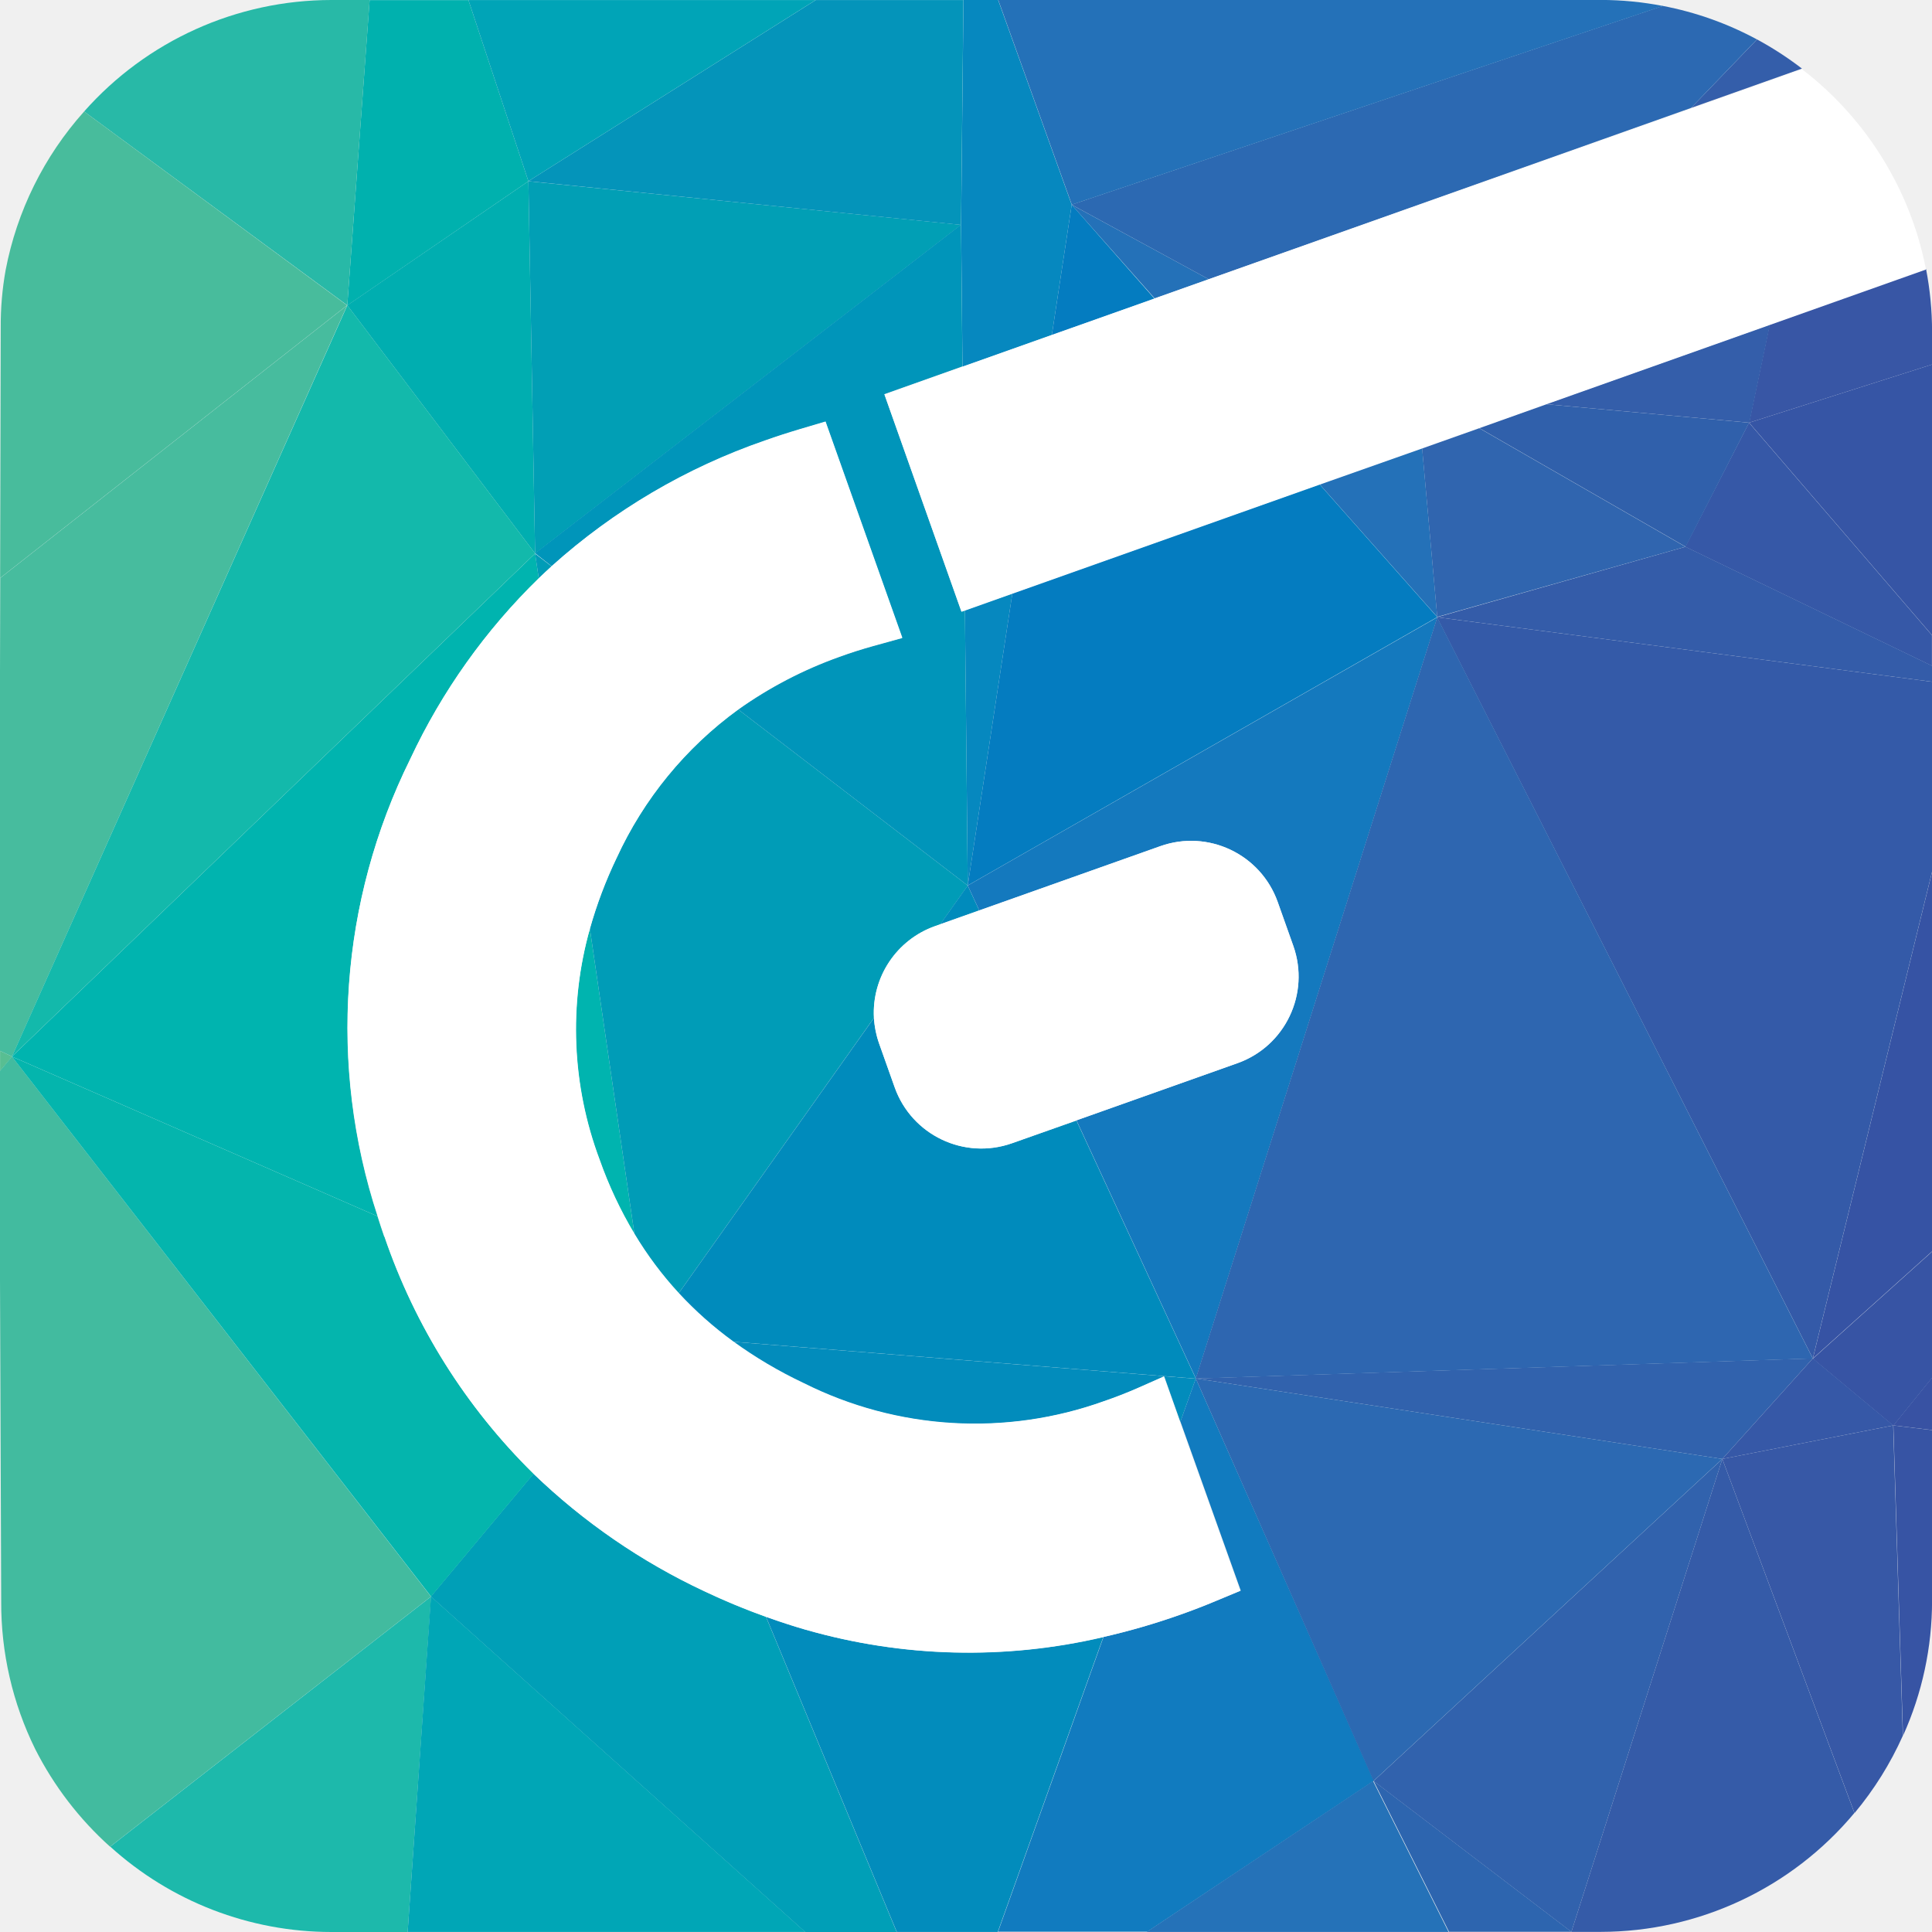
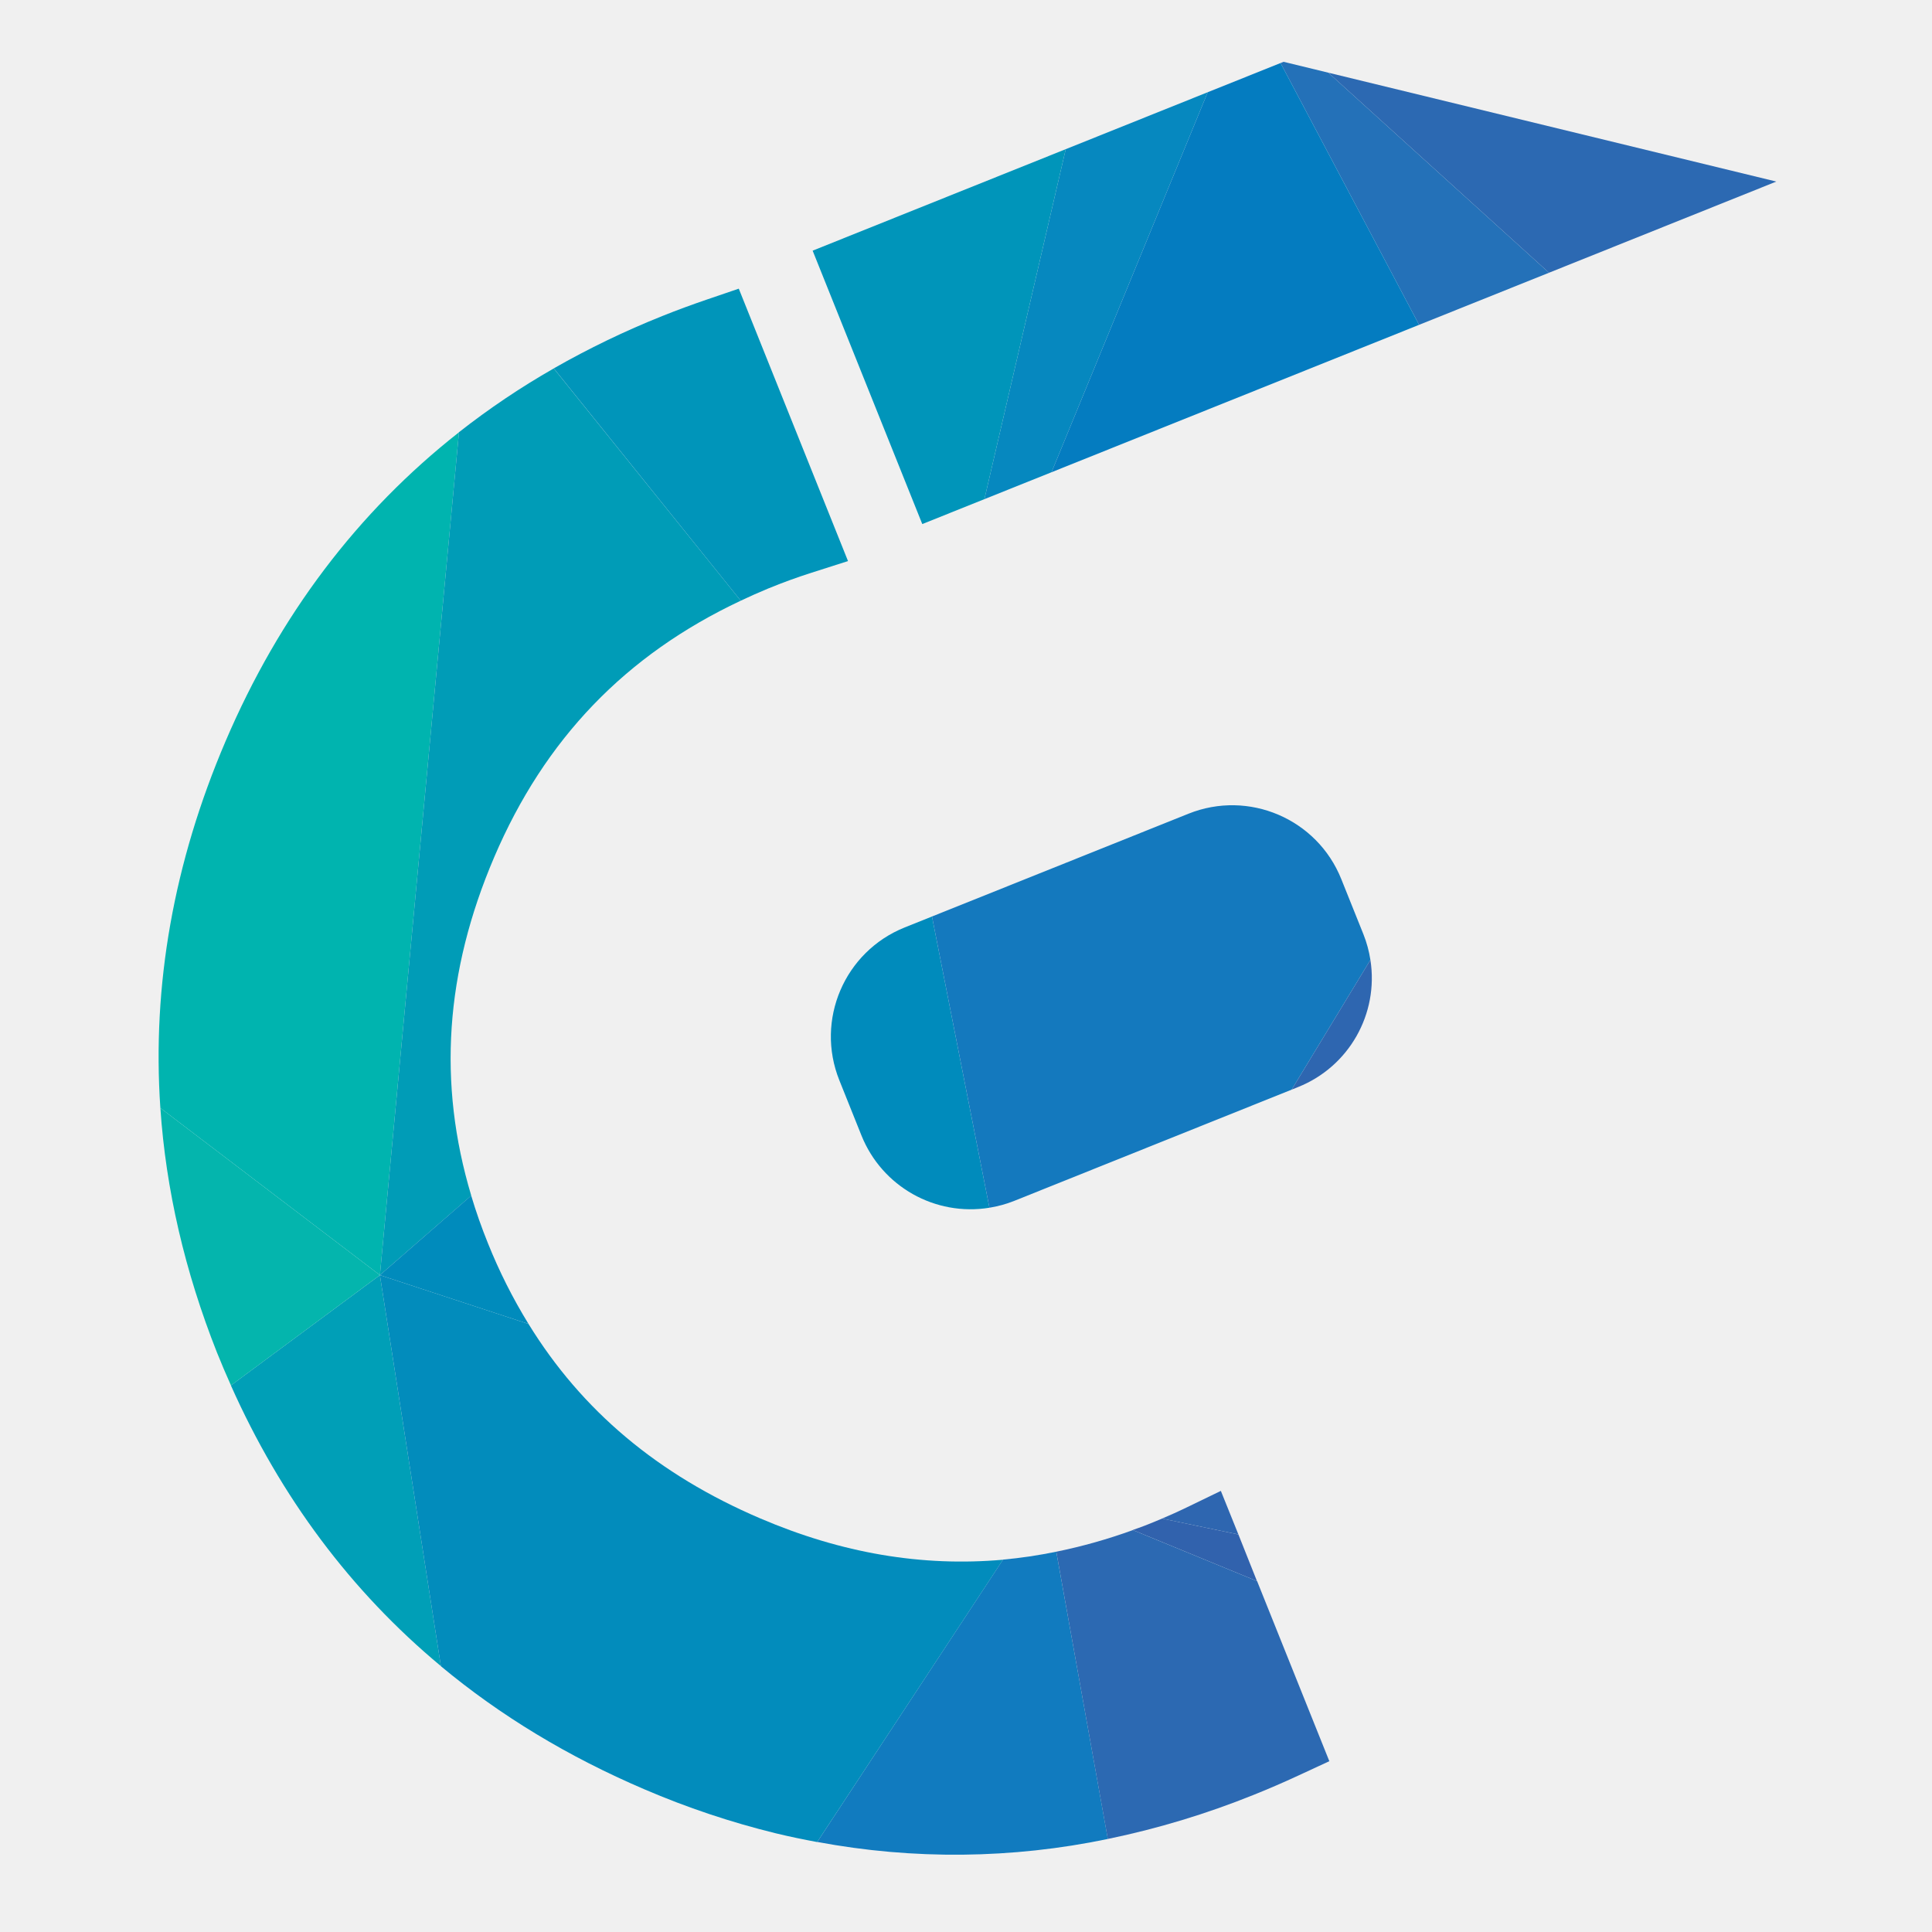
- <svg xmlns="http://www.w3.org/2000/svg" width="32" height="32">
+ <svg xmlns="http://www.w3.org/2000/svg" id="Layer_1" viewBox="0 0 1000 1000">
  <defs>
    <style>
-             .cls-1{fill:#3852a3}.cls-2{fill:#3754a4}.cls-3{fill:#3653a4}.cls-4{fill:#00b1ae}.cls-5{fill:#28b9a7}.cls-6{fill:#58be92}.cls-7{fill:#48bc9c}.cls-8{fill:#47bc9e}.cls-9{fill:#3658a7}.cls-10{fill:#00b4af}.cls-11{fill:#009fb7}.cls-12{fill:#42bb9f}.cls-13{fill:#1db9ab}.cls-14{fill:#00aeb0}.cls-15{fill:#04b5ad}.cls-16{fill:#13b9ab}.cls-17{fill:#117bbf}.cls-18{fill:#00a6b6}.cls-19{fill:#345aa8}.cls-20{fill:#345ca9}.cls-21{fill:#2d65af}.cls-22{fill:#0688bf}.cls-23{fill:#019fb5}.cls-24{fill:#0494ba}.cls-25{fill:#00a4b7}.cls-26{fill:#009cb7}.cls-27{fill:#0095ba}.cls-28{fill:#2471b8}.cls-29{fill:#3856a5}.cls-30{fill:#008bbc}.cls-31{fill:#028cbc}.cls-32{fill:#047cc0}.cls-33{fill:#3162ad}.cls-34{fill:#2c69b2}.cls-35{fill:#3655a5}.cls-36{fill:#1479be}.cls-37{fill:#2572b8}.cls-38{fill:#355ba8}.cls-39{fill:#2e66b0}.cls-40{fill:#3065af}.cls-41{fill:#3060ab}.cls-42{fill:#345eaa}.cls-43{fill:#335daa}.cls-44{fill:#3758a6}.cls-45{fill:#fff}
-         </style>
+       .cls-1{fill:#00b4af;}.cls-2{fill:#009fb7;}.cls-3{fill:#04b5ad;}.cls-4{fill:#117bbf;}.cls-5{fill:#0688bf;}.cls-6{fill:#009cb7;}.cls-7{fill:#0095ba;}.cls-8{fill:#2471b8;}.cls-9{fill:#008bbc;}.cls-10{fill:#028cbc;}.cls-11{fill:#047cc0;}.cls-12{fill:#3162ad;}.cls-13{fill:#2c69b2;}.cls-14{fill:#1479be;}.cls-15{fill:#2e66b0;}
+     </style>
  </defs>
-   <g id="favicon_32" transform="translate(-135.65 -163.346)">
-     <path id="Path_393" d="M221.725 226.379v-.869l-.641.792z" class="cls-1" data-name="Path 393" transform="translate(-54.074 -39.347)" />
-     <path id="Path_394" d="M218.785 222.7l.641-.792v-2.091l-1.974 1.773z" class="cls-2" data-name="Path 394" transform="translate(-51.775 -35.74)" />
-     <path id="Path_395" d="M219.426 208.975v-6.285l-1.974 8.058z" class="cls-3" data-name="Path 395" transform="translate(-51.775 -24.902)" />
-     <path id="Path_396" d="M154.32 166.348l-.993-3h-1.637l-.37 5.057z" class="cls-4" data-name="Path 396" transform="translate(-9.918)" />
-     <path id="Path_397" d="M144.174 163.347h-.636a5.472 5.472 0 0 0-4.094 1.847l4.359 3.21z" class="cls-5" data-name="Path 397" transform="translate(-2.401 -.001)" />
-     <path id="Path_398" d="M135.651 210.766v.333l.2-.239z" class="cls-6" data-name="Path 398" transform="translate(0 -30.014)" />
-     <path id="Path_399" d="M221.244 232.808a5.426 5.426 0 0 0 .481-2.235v-2.827l-.641-.077z" class="cls-2" data-name="Path 399" transform="translate(-54.074 -40.713)" />
-     <path id="Path_400" d="M137.052 168.378a5.48 5.48 0 0 0-1.3 2.628 5.2 5.2 0 0 0-.081.946l-.01 4.153 5.746-4.517z" class="cls-7" data-name="Path 400" transform="translate(-.009 -3.185)" />
-     <path id="Path_401" d="M141.4 177.123l-5.746 4.517-.005 1.94v5.891l.2.094z" class="cls-8" data-name="Path 401" transform="translate(0 -8.72)" />
-     <path id="Path_402" d="M211.7 184.476l4.085 1.972v-.508l-3.03-3.52z" class="cls-9" data-name="Path 402" transform="translate(-48.136 -12.073)" />
-     <path id="Path_403" d="M142.783 191.73a10.233 10.233 0 0 1 2.13-2.994l-.061-.414-8.665 8.332 6.055 2.645a10.023 10.023 0 0 1 .541-7.569" class="cls-10" data-name="Path 403" transform="translate(-.339 -15.808)" />
-     <path id="Path_404" d="M162.023 209.08a6.791 6.791 0 0 0 .58 1.234l-.739-5.064a6.15 6.15 0 0 0 .159 3.83" class="cls-10" data-name="Path 404" transform="translate(-16.444 -26.523)" />
-     <path id="Path_405" d="M159.63 231.793a10.487 10.487 0 0 1-2.831-1.948l-1.7 2.034 6.2 5.557h1.516l-2.165-5.22a10.984 10.984 0 0 1-1.022-.424" class="cls-11" data-name="Path 405" transform="translate(-12.313 -42.09)" />
-     <path id="Path_406" d="M135.848 211.022l-.2.239v2.924l.022 5.863a5.469 5.469 0 0 0 .563 2.444 5.531 5.531 0 0 0 1.24 1.617l5.315-4.143z" class="cls-12" data-name="Path 406" transform="translate(0 -30.176)" />
-     <path id="Path_407" d="M140.624 239.529a5.455 5.455 0 0 0 3.661 1.414h1.265l.389-5.557z" class="cls-13" data-name="Path 407" transform="translate(-3.148 -45.597)" />
-     <path id="Path_408" d="M154.32 171.524l-3 2.055 3.111 4.111z" class="cls-14" data-name="Path 408" transform="translate(-9.918 -5.176)" />
-     <path id="Path_409" d="M142.352 214.005c-.04-.113-.075-.226-.111-.338l-6.055-2.645 6.943 8.943 1.7-2.034a10.054 10.054 0 0 1-2.473-3.926" class="cls-15" data-name="Path 409" transform="translate(-.339 -30.176)" />
-     <path id="Path_410" d="M141.742 177.123l-5.555 12.442 8.665-8.332z" class="cls-16" data-name="Path 410" transform="translate(-.339 -8.72)" />
-     <path id="Path_411" d="M183.95 225.55l-.255.714 1 2.8-.406.169c-.192.08-.388.156-.588.227a11.323 11.323 0 0 1-1.279.371l-1.747 4.882h2.472l3.753-2.5z" class="cls-17" data-name="Path 411" transform="translate(-28.494 -39.372)" />
-     <path id="Path_412" d="M154.042 240.943h6.586l-6.2-5.557z" class="cls-18" data-name="Path 412" transform="translate(-11.64 -45.598)" />
-     <path id="Path_413" d="M206.724 203.474l1.974-8.058v-3.149l-8.2-1.069z" class="cls-19" data-name="Path 413" transform="translate(-41.048 -17.629)" />
-     <path id="Path_414" d="M200.5 189.186l8.2 1.069v-.264l-4.085-1.972z" class="cls-20" data-name="Path 414" transform="translate(-41.048 -15.617)" />
-     <path id="Path_415" d="M197.628 243.709l1.251 2.5h2.027z" class="cls-21" data-name="Path 415" transform="translate(-39.228 -50.866)" />
-     <path id="Path_416" d="M179.039 169.419l1.48-.526.329-2.156-1.219-3.391h-.574l-.039 3.724z" class="cls-22" data-name="Path 416" transform="translate(-27.447)" />
-     <path id="Path_417" d="M179.976 190.122l-.786.279.047 4.56z" class="cls-22" data-name="Path 417" transform="translate(-27.558 -16.948)" />
-     <path id="Path_418" d="M166.658 172.247l-7.166-.722.111 6.166z" class="cls-23" data-name="Path 418" transform="translate(-15.09 -5.177)" />
-     <path id="Path_419" d="M166.658 167.071l.039-3.724h-2.446l-4.759 3z" class="cls-24" data-name="Path 419" transform="translate(-15.09)" />
-     <path id="Path_420" d="M162.539 163.347h-5.751l.993 3z" class="cls-25" data-name="Path 420" transform="translate(-13.379)" />
-     <path id="Path_421" d="M162.706 197.825a7.259 7.259 0 0 0-.44 1.165l.739 5.064a6 6 0 0 0 .731.977l3.235-4.563a1.523 1.523 0 0 1 1.011-1.519l.088-.031.455-.641-3.8-2.916a6.281 6.281 0 0 0-2.019 2.465" class="cls-26" data-name="Path 421" transform="translate(-16.846 -20.263)" />
-     <path id="Path_422" d="M159.856 188.736c.07-.069.142-.137.214-.2l-.275-.211z" class="cls-26" data-name="Path 422" transform="translate(-15.282 -15.808)" />
-     <path id="Path_423" d="M160.07 179.147a10.324 10.324 0 0 1 3.529-2.078c.195-.069.388-.131.582-.189l.422-.125 1.271 3.582-.48.133c-.19.053-.38.113-.565.181a6.887 6.887 0 0 0-1.668.869l3.8 2.916-.047-4.56-.059.021-1.276-3.6 1.294-.46-.023-2.349-7.055 5.443z" class="cls-27" data-name="Path 423" transform="translate(-15.282 -6.422)" />
-     <path id="Path_424" d="M186.277 173.818l-2.27-1.234 1.375 1.551z" class="cls-28" data-name="Path 424" transform="translate(-30.607 -5.847)" />
-     <path id="Path_425" d="M196.889 183.558l-1.7.6 1.951 2.2z" class="cls-28" data-name="Path 425" transform="translate(-37.684 -12.793)" />
-     <path id="Path_426" d="M214.577 178.029l3.03-.964v-.552a5.454 5.454 0 0 0-.1-1.031l-2.589.919z" class="cls-29" data-name="Path 426" transform="translate(-49.956 -7.682)" />
-     <path id="Path_427" d="M171.792 211.352a1.524 1.524 0 0 1-1.944-.925l-.258-.726a1.528 1.528 0 0 1-.085-.425l-3.236 4.563a6.134 6.134 0 0 0 .9.8l7.667.612-1.978-4.275z" class="cls-30" data-name="Path 427" transform="translate(-19.379 -29.07)" />
-     <path id="Path_428" d="M178.723 203.716l-.191-.412-.455.641z" class="cls-30" data-name="Path 428" transform="translate(-26.854 -25.291)" />
-     <path id="Path_429" d="M169.887 224.575a6.324 6.324 0 0 0 4.975.3c.183-.062.367-.134.546-.212l.456-.2.266.75.255-.714-7.667-.612a7.275 7.275 0 0 0 1.168.691" class="cls-31" data-name="Path 429" transform="translate(-20.93 -38.317)" />
-     <path id="Path_430" d="M170.876 236.521c-.22-.063-.439-.136-.658-.215l2.165 5.219h1.672l1.747-4.882a9.774 9.774 0 0 1-4.926-.123" class="cls-31" data-name="Path 430" transform="translate(-21.879 -46.18)" />
-     <path id="Path_431" d="M187.093 187.4l-1.95-2.2-5.087 1.806-.739 4.839z" class="cls-32" data-name="Path 431" transform="translate(-27.638 -13.833)" />
-     <path id="Path_432" d="M183.441 172.584l-.329 2.156 1.7-.6z" class="cls-32" data-name="Path 432" transform="translate(-30.04 -5.847)" />
-     <path id="Path_433" d="M200.905 237.014l2.5-7.832-5.777 5.333z" class="cls-33" data-name="Path 433" transform="translate(-39.228 -41.67)" />
-     <path id="Path_434" d="M189.607 224.975l8.721 1.333 1.5-1.666z" class="cls-33" data-name="Path 434" transform="translate(-34.151 -38.797)" />
-     <path id="Path_435" d="M192.551 232.215l5.777-5.333-8.721-1.333z" class="cls-34" data-name="Path 435" transform="translate(-34.151 -39.371)" />
-     <path id="Path_436" d="M217.607 184.278v-4.484l-3.03.964z" class="cls-35" data-name="Path 436" transform="translate(-49.956 -10.411)" />
-     <path id="Path_437" d="M179.317 195.642l.191.412 3-1.064a1.522 1.522 0 0 1 1.944.925l.258.726a1.523 1.523 0 0 1-.926 1.944l-2.666.946 1.978 4.276 4-12.609z" class="cls-36" data-name="Path 437" transform="translate(-27.638 -17.629)" />
-     <path id="Path_438" d="M187.4 246.211h5l-1.251-2.5z" class="cls-37" data-name="Path 438" transform="translate(-32.757 -50.866)" />
-     <path id="Path_439" d="M209.056 229.182l-2.5 7.832H207.044a5.48 5.48 0 0 0 4.2-1.97z" class="cls-38" data-name="Path 439" transform="translate(-44.879 -41.67)" />
-     <path id="Path_440" d="M193.606 191.2l-4 12.609 10.221-.333z" class="cls-39" data-name="Path 440" transform="translate(-34.151 -17.629)" />
-     <path id="Path_441" d="M204.181 184.622l-3.426-1.97-.936.332.251 2.8z" class="cls-40" data-name="Path 441" transform="translate(-40.615 -12.22)" />
-     <path id="Path_442" d="M206.849 181.891l-3.377-.307-1.1.392 3.426 1.97z" class="cls-41" data-name="Path 442" transform="translate(-42.228 -11.544)" />
-     <path id="Path_443" d="M209.1 177.987l-3.718 1.32 3.377.307z" class="cls-42" data-name="Path 443" transform="translate(-44.133 -9.267)" />
-     <path id="Path_444" d="M213.793 165.609a5.536 5.536 0 0 0-.744-.483l-1.093 1.135z" class="cls-42" data-name="Path 444" transform="translate(-48.297 -1.127)" />
-     <path id="Path_445" d="M206.557 250.522h.025-.025z" class="cls-43" data-name="Path 445" transform="translate(-44.879 -55.176)" />
-     <path id="Path_446" d="M214.866 224.642l-1.5 1.666 2.833-.556z" class="cls-9" data-name="Path 446" transform="translate(-49.189 -38.797)" />
-     <path id="Path_447" d="M186.277 168.141l7.989-2.837 1.092-1.135a5.428 5.428 0 0 0-1.56-.555l-9.792 3.292z" class="cls-34" data-name="Path 447" transform="translate(-30.607 -.17)" />
-     <path id="Path_448" d="M191.7 163.445a5.453 5.453 0 0 0-1.027-.1h-9.984l1.219 3.391z" class="cls-28" data-name="Path 448" transform="translate(-28.505)" />
-     <path id="Path_449" d="M213.366 228.224l2.19 5.865a5.509 5.509 0 0 0 .8-1.281l-.16-5.139z" class="cls-44" data-name="Path 449" transform="translate(-49.189 -40.713)" />
-     <path id="Path_450" d="M176.091 202.7a1.523 1.523 0 0 0-1.011 1.519 1.546 1.546 0 0 0 .086.425l.258.726a1.524 1.524 0 0 0 1.944.925l1.066-.378 2.666-.947a1.522 1.522 0 0 0 .925-1.944l-.258-.726a1.523 1.523 0 0 0-1.944-.925l-3 1.065-.645.229z" class="cls-45" data-name="Path 450" transform="translate(-24.955 -24.014)" />
-     <path id="Path_451" d="M164.4 198.389a7.414 7.414 0 0 1-.546.212 6.324 6.324 0 0 1-4.975-.3 7.274 7.274 0 0 1-1.168-.691 6.153 6.153 0 0 1-.9-.8 5.974 5.974 0 0 1-.731-.977 6.808 6.808 0 0 1-.58-1.234 6.149 6.149 0 0 1-.159-3.829 7.263 7.263 0 0 1 .44-1.165 6.28 6.28 0 0 1 2.019-2.465 6.873 6.873 0 0 1 1.668-.869 7.57 7.57 0 0 1 .565-.181l.481-.133-1.272-3.582-.422.125q-.291.086-.582.189a10.323 10.323 0 0 0-3.529 2.078c-.073.066-.144.134-.214.2a10.234 10.234 0 0 0-2.13 2.994 10.021 10.021 0 0 0-.541 7.569c.036.113.071.226.111.338a10.055 10.055 0 0 0 2.465 3.932 10.486 10.486 0 0 0 2.831 1.948 11.146 11.146 0 0 0 1.68.638 9.779 9.779 0 0 0 4.926.123 11.307 11.307 0 0 0 1.279-.371c.2-.071.4-.147.588-.227l.406-.169-1-2.8-.266-.75z" class="cls-45" data-name="Path 451" transform="translate(-9.918 -12.048)" />
-     <path id="Path_452" d="M180.925 169.93l-.895.318-1.7.605-1.48.525-1.295.46 1.277 3.6.059-.021.785-.279 5.087-1.806 1.7-.6.936-.332 1.1-.392 3.718-1.32 2.589-.919a5.507 5.507 0 0 0-2.056-3.319l-1.836.652z" class="cls-45" data-name="Path 452" transform="translate(-25.255 -1.959)" />
-   </g>
+   <path class="cls-1" d="M237.57,223.74c-52.48,41.26-92.94,94.71-120.81,159.9C89.85,446.57,78.67,510.07,83,573.49L196.64,660Z" />
+   <path class="cls-2" d="M119.51,717.09c25.86,58,62.2,106.59,108.7,145.29L196.64,660Z" />
+   <path class="cls-3" d="M83,573.49q4.31,63.43,29.31,126.59c2.3,5.77,4.74,11.42,7.23,17L196.64,660Z" />
+   <path class="cls-4" d="M519.15,807.26,423,953.39a388,388,0,0,0,150.42-1.54L546.73,803.16A250.78,250.78,0,0,1,519.15,807.26Z" />
+   <polygon class="cls-5" points="551.62 77.21 509.53 258.36 544.27 244.43 625.12 47.73 551.62 77.21" />
+   <path class="cls-6" d="M243.92,618.85c-17.46-58.23-13.52-115.78,11.88-175.19,26.14-61.15,68-104.69,127.6-132.74L286.62,190.7a404.35,404.35,0,0,0-49.05,33L196.64,660Z" />
+   <path class="cls-7" d="M397.64,304.6c7.29-3,14.78-5.72,22.29-8.12l19-6.07-56.54-141-16.65,5.68c-7.63,2.61-15.28,5.41-22.92,8.48a449.3,449.3,0,0,0-56.18,27.1L383.4,310.92C388.05,308.73,392.77,306.61,397.64,304.6Z" />
+   <polygon class="cls-7" points="420.62 129.74 477.37 271.25 509.53 258.36 551.62 77.21 420.62 129.74" />
+   <polygon class="cls-8" points="664.38 31.99 662.81 32.62 734.52 168.13 801.76 141.17 687.54 37.62 664.38 31.99" />
+   <path class="cls-9" d="M468.26,480.05a60.83,60.83,0,0,0-33.82,79.1l11.46,28.59a60.84,60.84,0,0,0,66.23,37.38L482.39,474.38Z" />
+   <path class="cls-9" d="M273.57,685.28a275.33,275.33,0,0,1-21-41.73q-5-12.37-8.68-24.7L196.64,660Z" />
+   <path class="cls-10" d="M393.43,785.89c-52.75-22.55-92.25-55.71-119.86-100.61L196.64,660l31.57,202.43q46.07,38.36,105.29,63.7a433,433,0,0,0,68.07,22.79c7.13,1.73,14.26,3.19,21.4,4.52l96.18-146.13C477.27,811,435.68,804,393.43,785.89Z" />
+   <polygon class="cls-11" points="625.12 47.73 544.27 244.43 734.52 168.13 662.81 32.62 625.12 47.73" />
+   <path class="cls-12" d="M601.51,786c-3,1.27-6,2.52-9,3.68-2.07.8-4.13,1.49-6.2,2.24l64.29,26.44L641,794.24Z" />
+   <path class="cls-13" d="M546.73,803.16l26.66,148.69A440.33,440.33,0,0,0,648.93,929c7.89-3.15,15.59-6.51,23.13-10l16-7.41-37.38-93.19-64.29-26.44A279.58,279.58,0,0,1,546.73,803.16Z" />
+   <path class="cls-14" d="M694.24,455a60.82,60.82,0,0,0-79.1-33.82L482.39,474.38l29.74,150.74A61,61,0,0,0,525,621.56L668.55,564l40.77-67.15a61.09,61.09,0,0,0-3.62-13.29Z" />
+   <path class="cls-15" d="M631.91,771.68,614,780.35c-4.12,2-8.31,3.86-12.51,5.66L641,794.24Z" />
+   <path class="cls-15" d="M671.88,562.66a60.72,60.72,0,0,0,37.44-65.81L668.55,564Z" />
+   <polygon class="cls-13" points="801.76 141.17 919.43 93.98 687.54 37.62 801.76 141.17" />
</svg>
